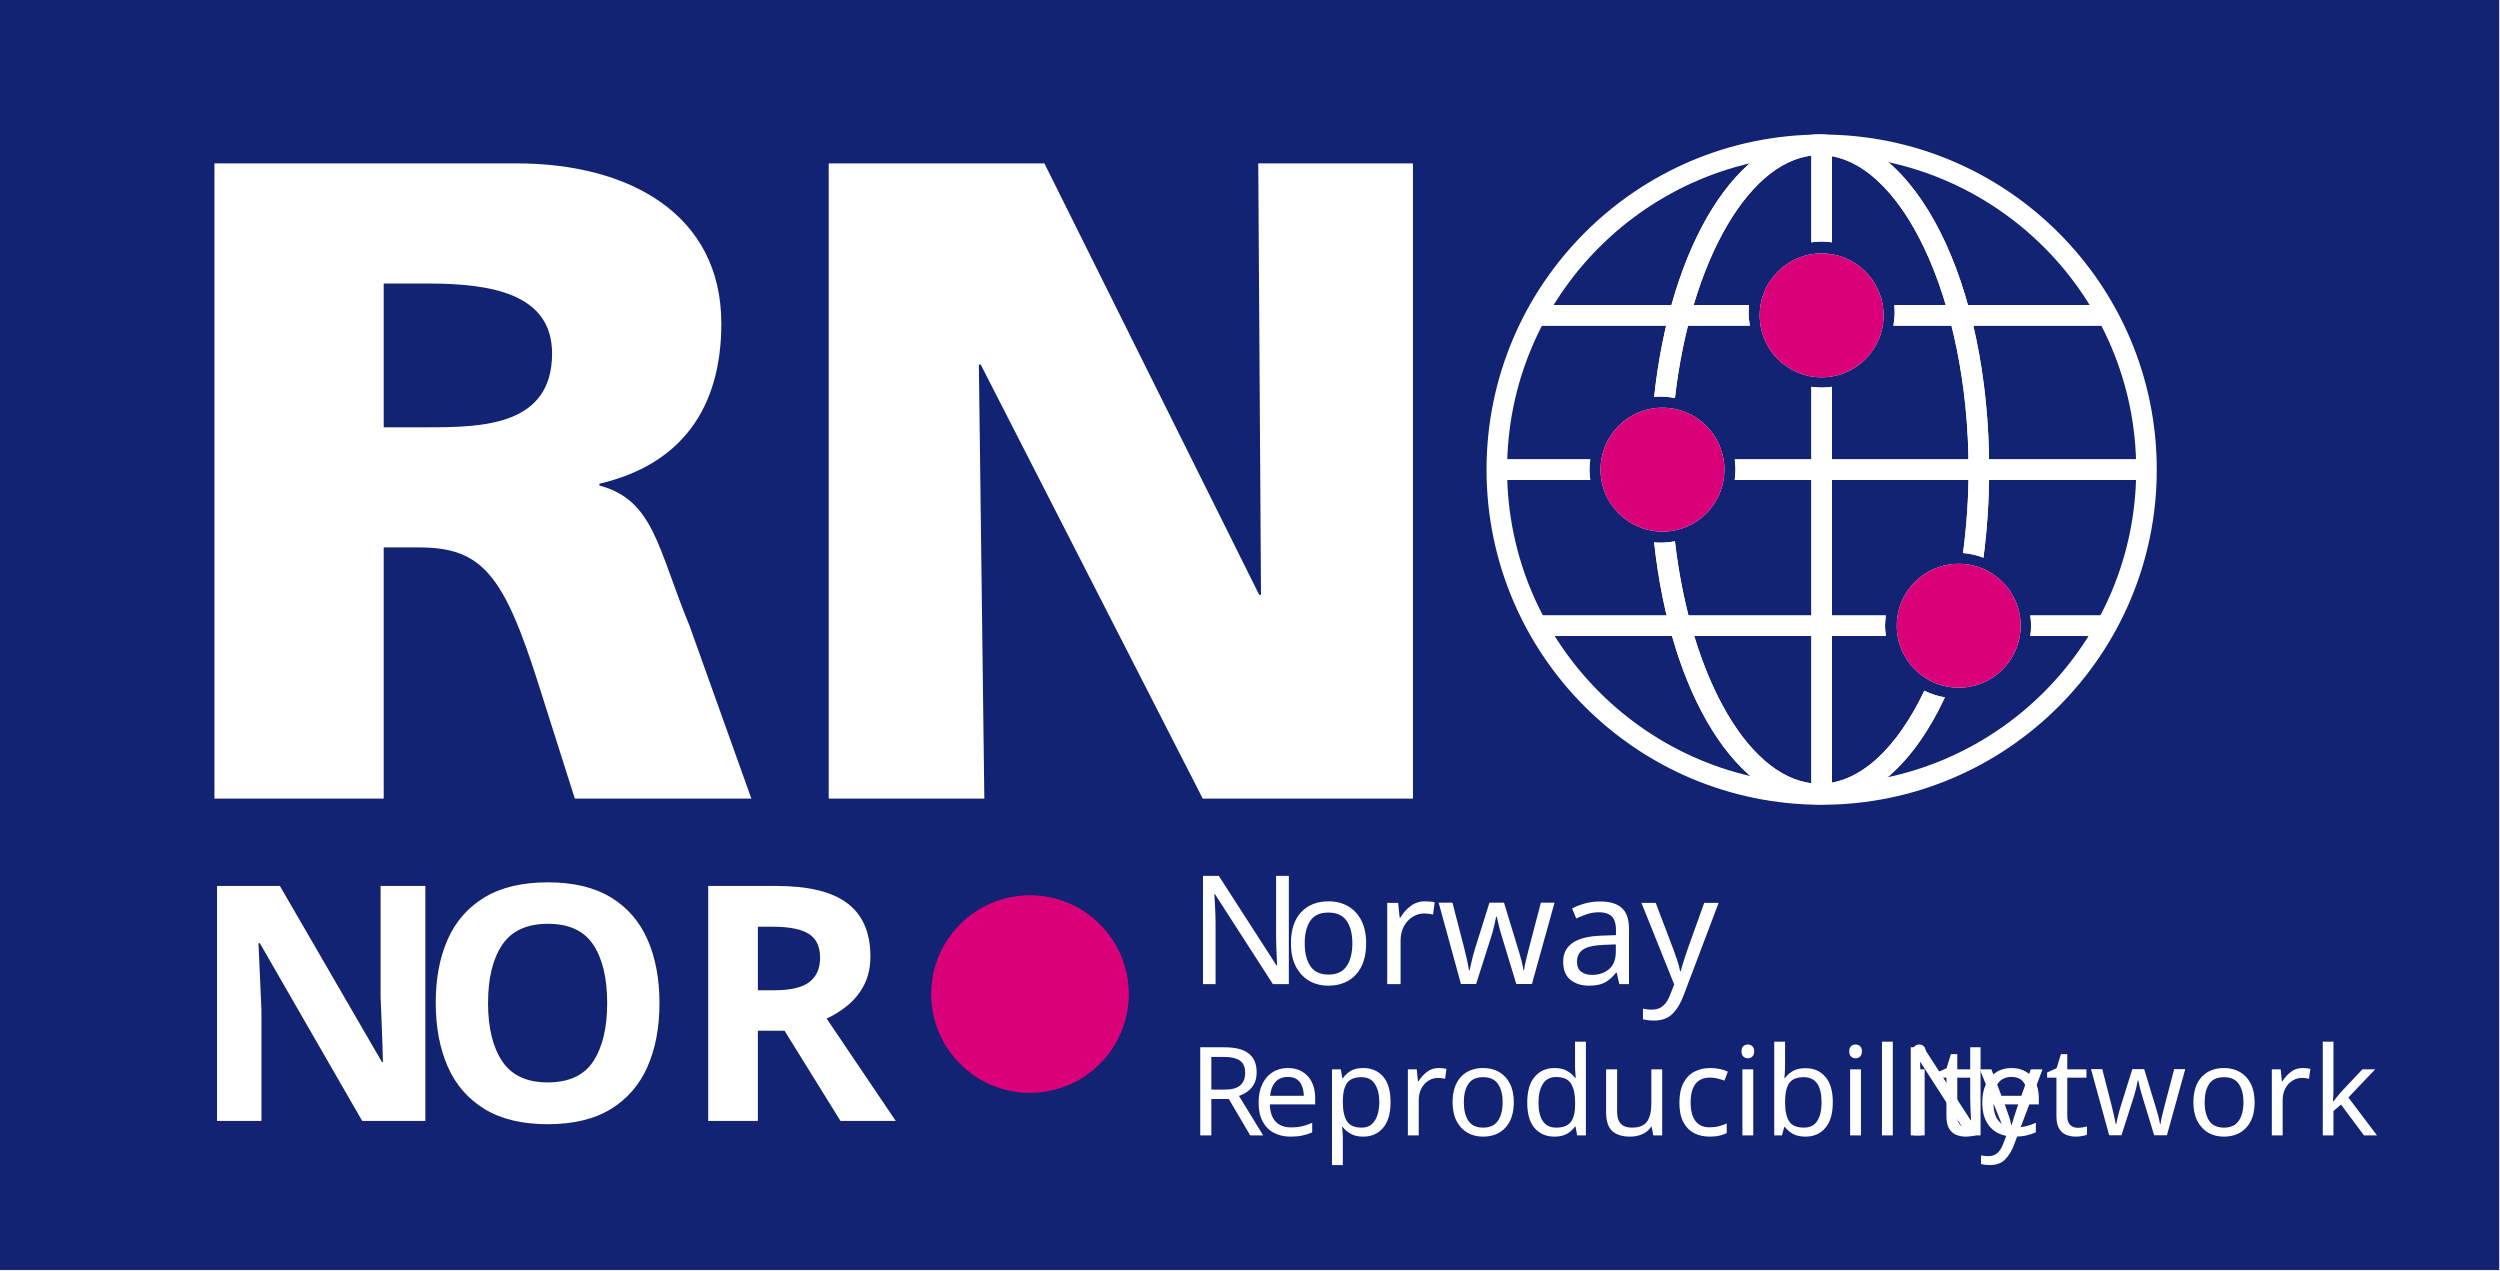
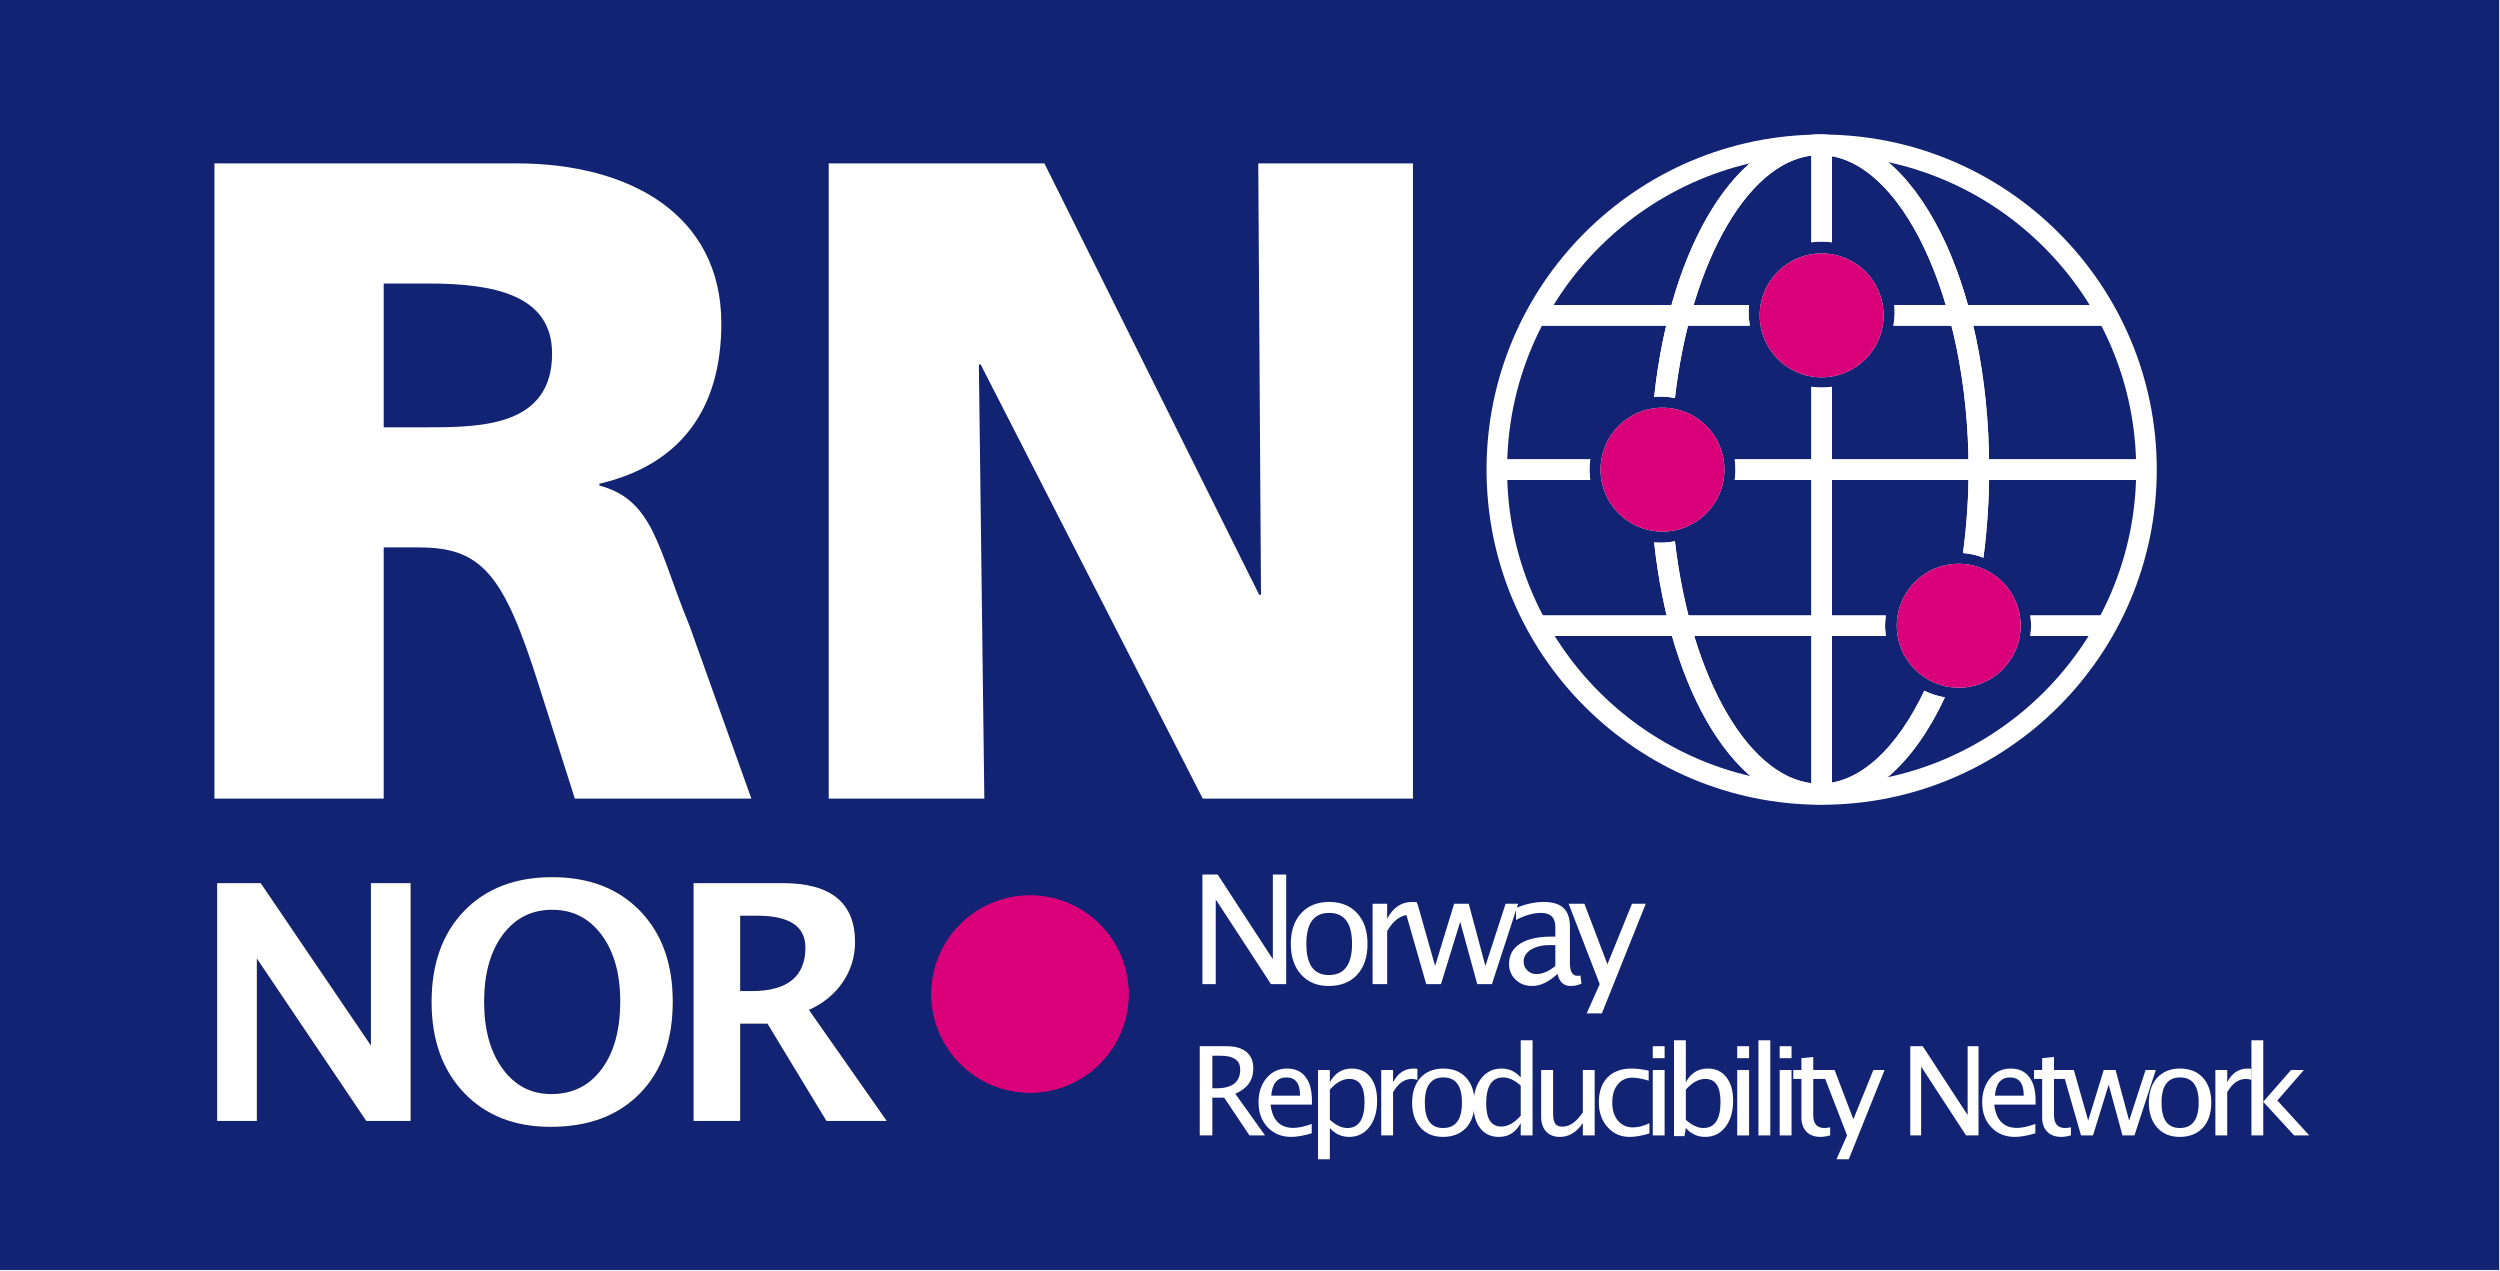
<svg xmlns="http://www.w3.org/2000/svg" width="100%" height="100%" viewBox="0 0 2026 1030" version="1.1" xml:space="preserve" style="fill-rule:evenodd;clip-rule:evenodd;stroke-miterlimit:10;">
  <rect id="Artboard1" x="0" y="0" width="2025.29" height="1029.17" style="fill:#112372;" />
  <g id="Ebene-1">
-     <text x="151.893px" y="908.382px" style="font-family:'LucidaGrande-Bold', 'Lucida Grande', sans-serif;font-weight:600;font-size:266.667px;fill:#1a171b;">N<tspan x="337.647px 537.984px " y="908.382px 908.382px ">OR</tspan>
-     </text>
+     <path d="M175.982,908.382l-0,-192.709l35.286,0l89.323,131.641l0,-131.641l32.162,0l-0,192.709l-35.938,-0l-88.672,-131.641l0,131.641l-32.161,-0Z" style="fill:#1a171b;fill-rule:nonzero;" />
+     <path d="M446.241,913.199c-29.254,0 -52.648,-9.201 -70.183,-27.604c-17.534,-18.403 -26.302,-42.925 -26.302,-73.567c0,-30.99 8.811,-55.599 26.433,-73.829c17.621,-18.229 41.406,-27.343 71.354,-27.343c29.774,-0 53.494,9.114 71.159,27.343c17.665,18.23 26.497,42.709 26.497,73.438c0,31.424 -8.832,56.207 -26.497,74.349c-17.665,18.142 -41.819,27.213 -72.461,27.213Zm0.521,-26.562c17.187,-0 30.794,-6.749 40.82,-20.247c10.026,-13.499 15.039,-31.793 15.039,-54.883c-0,-22.396 -5.035,-40.365 -15.104,-53.907c-10.07,-13.541 -23.394,-20.312 -39.974,-20.312c-16.754,-0 -30.143,6.771 -40.169,20.312c-10.026,13.542 -15.039,31.641 -15.039,54.297c-0,22.483 4.991,40.56 14.973,54.232c9.983,13.672 23.134,20.508 39.454,20.508Z" style="fill:#1a171b;fill-rule:nonzero;" />
+     <path d="M562.073,908.382l-0,-192.709l72.135,0c39.149,0 58.724,15.929 58.724,47.787c0,11.892 -3.32,22.721 -9.961,32.487c-6.64,9.765 -15.777,17.252 -27.409,22.461l63.021,89.974l-48.828,-0l-47.786,-78.776l-22.136,-0l0,78.776l-37.76,-0Zm37.76,-105.209l9.245,0c29.08,0 43.62,-11.762 43.62,-35.286c-0,-17.188 -12.978,-25.781 -38.933,-25.781l-13.932,-0l0,61.067Z" style="fill:#1a171b;fill-rule:nonzero;" />
    <path d="M1739.51,380.598c0,-145.291 -117.956,-263.25 -263.246,-263.25c-145.289,0 -263.245,117.959 -263.245,263.25c-0,145.292 117.956,263.25 263.245,263.25c145.29,0 263.246,-117.958 263.246,-263.25Z" style="fill:none;stroke:#fff;stroke-width:16.67px;" />
    <path d="M1526.46,255.574c-0,27.721 -22.475,50.196 -50.204,50.196c-27.721,-0 -50.196,-22.475 -50.196,-50.196c-0,-27.721 22.475,-50.196 50.196,-50.196c27.729,0 50.204,22.475 50.204,50.196" style="fill:#fff;fill-rule:nonzero;" />
    <path d="M1637.54,507.096c-0,27.716 -22.471,50.195 -50.204,50.195c-27.717,0 -50.192,-22.479 -50.192,-50.195c-0,-27.725 22.475,-50.205 50.192,-50.205c27.733,0 50.204,22.48 50.204,50.205" style="fill:#fff;fill-rule:nonzero;" />
    <path d="M1397.46,380.594c0,27.721 -22.471,50.2 -50.2,50.2c-27.721,0 -50.192,-22.479 -50.192,-50.2c0,-27.72 22.471,-50.195 50.192,-50.195c27.729,-0 50.2,22.475 50.2,50.195" style="fill:#fff;fill-rule:nonzero;" />
    <path d="M1467.93,313.441l-0,333.33l16.667,-0l-0,-333.325c-2.725,0.383 -5.492,0.65 -8.325,0.65c-2.842,-0 -5.609,-0.267 -8.342,-0.655" style="fill:#fff;fill-rule:nonzero;" />
    <path d="M1484.59,196.388l-0,-81.958l-16.667,-0l-0,81.958c2.733,-0.383 5.5,-0.654 8.342,-0.654c2.833,-0 5.6,0.271 8.325,0.654" style="fill:#fff;fill-rule:nonzero;" />
    <path d="M1417.39,247.239l-174.121,-0l0,16.666l174.813,0c-0.625,-3.446 -1,-6.975 -1,-10.596c-0,-2.05 0.104,-4.075 0.308,-6.07" style="fill:#fff;fill-rule:nonzero;" />
    <path d="M1709.26,247.239l-174.129,-0c0.204,1.995 0.308,4.02 0.308,6.07c0,3.621 -0.375,7.15 -1,10.596l174.821,0l0,-16.666Z" style="fill:#fff;fill-rule:nonzero;" />
    <path d="M1288.75,372.263l-75.733,0l-0,16.667l75.733,-0c-0.391,-2.729 -0.658,-5.496 -0.658,-8.329c-0,-2.838 0.267,-5.609 0.658,-8.338" style="fill:#fff;fill-rule:nonzero;" />
    <path d="M1739.51,372.263l-333.708,0c0.383,2.729 0.65,5.5 0.65,8.338c-0,2.833 -0.267,5.6 -0.65,8.329l333.708,-0l0,-16.667Z" style="fill:#fff;fill-rule:nonzero;" />
    <path d="M1612.01,380.594c-0,-152.287 -60.321,-271.579 -137.321,-271.579c-66.742,0 -120.921,89.634 -134.183,212.663c1.712,-0.146 3.441,-0.263 5.195,-0.263c3.992,0 7.888,0.409 11.659,1.163c12.816,-111.317 61.333,-196.896 117.329,-196.896c65.4,-0 120.654,116.737 120.654,254.912c0,23.296 -1.604,45.942 -4.525,67.567c5.8,0.471 11.35,1.792 16.558,3.817c3.005,-22.684 4.634,-46.584 4.634,-71.384" style="fill:#fff;fill-rule:nonzero;" />
    <path d="M1474.69,635.148c-55.992,-0 -104.513,-85.425 -117.329,-196.534c-3.767,0.759 -7.667,1.163 -11.659,1.163c-1.754,-0 -3.483,-0.113 -5.195,-0.258c13.262,122.8 67.441,212.262 134.183,212.262c40.579,0 76.512,-33.096 101.442,-86.629c-5.892,-0.983 -11.48,-2.817 -16.642,-5.404c-21.983,46.308 -52.125,75.4 -84.8,75.4" style="fill:#fff;fill-rule:nonzero;" />
    <path d="M1528.29,498.762l-285.025,0l0,16.667l285.029,-0c-0.387,-2.733 -0.654,-5.5 -0.654,-8.342c0,-2.833 0.267,-5.6 0.65,-8.325" style="fill:#fff;fill-rule:nonzero;" />
    <path d="M1709.26,498.762l-63.908,0c0.383,2.725 0.65,5.492 0.65,8.325c-0,2.842 -0.267,5.609 -0.654,8.342l63.912,-0l0,-16.667Z" style="fill:#fff;fill-rule:nonzero;" />
    <path d="M310.957,346.286l36.137,0c44.25,0 100.305,-1.475 100.305,-59.737c-0,-47.938 -47.942,-56.788 -100.305,-56.788l-36.137,0l-0,116.525Zm-137.175,-213.879l244.85,0c91.454,0 165.937,41.304 165.937,129.804c0,68.588 -32.45,114.313 -98.82,129.8l-0,1.475c44.25,11.8 47.2,50.892 73.012,113.575l50.146,140.13l-143.075,-0l-29.5,-92.925c-28.025,-88.505 -45.725,-110.63 -96.613,-110.63l-28.762,0l-0,203.555l-137.175,-0l-0,-514.784Z" style="fill:#112372;fill-rule:nonzero;" />
    <path d="M671.587,132.409l174.788,-0l174.05,349.579l1.483,0l-2.216,-349.579l125.375,-0l-0,514.783l-170.359,0l-179.954,-351.791l-1.479,-0l4.429,351.791l-126.117,0l0,-514.783Z" style="fill:#112372;fill-rule:nonzero;" />
    <path d="M914.621,805.584c-0,44.138 -35.779,79.917 -79.917,79.917c-44.137,-0 -79.917,-35.779 -79.917,-79.917c0,-44.141 35.78,-79.921 79.917,-79.921c44.138,0 79.917,35.78 79.917,79.921" style="fill:#da007a;fill-rule:nonzero;" />
    <g transform="matrix(4.16667,0,0,4.16667,221.934,17.8665)">
-       <text x="177.85px" y="216.547px" style="font-family:'LucidaGrande', 'Lucida Grande', sans-serif;font-weight:500;font-size:24px;fill:#112372;">R<tspan x="190.217px 200.78px 213.077px 220.089px 232.022px 244.319px 256.405px 265.889px 270.018px 282.315px 286.444px 290.573px 294.702px 300.87px " y="216.547px 216.547px 216.547px 216.547px 216.547px 216.547px 216.547px 216.547px 216.547px 216.547px 216.547px 216.547px 216.547px 216.547px ">eproducibility</tspan>
-       </text>
-       <text x="316.042px" y="216.547px" style="font-family:'LucidaGrande', 'Lucida Grande', sans-serif;font-weight:500;font-size:24px;fill:#112372;">N<tspan x="330.964px 341.527px 347.695px 363.378px 375.312px 382.324px " y="216.547px 216.547px 216.547px 216.547px 216.547px 216.547px ">etwork</tspan>
-       </text>
+       <g transform="matrix(24,0,0,24,177.85,216.547)">
+         <path d="M0.093,-0l0,-0.723l0.219,0c0.069,0 0.122,0.016 0.159,0.046c0.037,0.031 0.056,0.075 0.056,0.134c-0,0.096 -0.049,0.164 -0.146,0.205l0.241,0.338l-0.126,-0l-0.205,-0.306l-0.096,0l-0,0.306l-0.102,-0Zm0.102,-0.382l0.033,-0c0.129,-0 0.193,-0.051 0.193,-0.152c0,-0.075 -0.054,-0.112 -0.162,-0.112l-0.064,0l-0,0.264Z" style="fill:#112372;fill-rule:nonzero;" />
+       </g>
+       <g transform="matrix(24,0,0,24,190.217,216.547)">
+         <path d="M0.485,-0.017c-0.065,0.019 -0.12,0.029 -0.166,0.029c-0.078,0 -0.142,-0.026 -0.191,-0.078c-0.049,-0.052 -0.074,-0.119 -0.074,-0.202c0,-0.08 0.022,-0.146 0.065,-0.197c0.044,-0.052 0.099,-0.077 0.167,-0.077c0.064,-0 0.114,0.022 0.149,0.068c0.035,0.045 0.052,0.11 0.052,0.194l-0,0.03l-0.335,0c0.014,0.126 0.076,0.189 0.185,0.189c0.04,-0 0.09,-0.011 0.148,-0.032l-0,0.076Zm-0.328,-0.305l0.234,-0c-0,-0.099 -0.037,-0.148 -0.111,-0.148c-0.074,-0 -0.115,0.049 -0.123,0.148Z" style="fill:#112372;fill-rule:nonzero;" />
+       </g>
+       <g transform="matrix(24,0,0,24,200.78,216.547)">
+         <path d="M0.096,0.193l0,-0.723l0.096,-0l0,0.099c0.04,-0.074 0.099,-0.111 0.178,-0.111c0.063,0 0.114,0.023 0.15,0.07c0.037,0.046 0.055,0.11 0.055,0.191c0,0.088 -0.021,0.159 -0.062,0.212c-0.042,0.054 -0.096,0.081 -0.164,0.081c-0.063,0 -0.115,-0.024 -0.157,-0.072l0,0.253l-0.096,-0Zm0.096,-0.319c0.05,0.044 0.097,0.066 0.142,0.066c0.092,-0 0.139,-0.071 0.139,-0.211c-0,-0.125 -0.041,-0.187 -0.123,-0.187c-0.054,-0 -0.107,0.029 -0.158,0.087l0,0.245Z" style="fill:#112372;fill-rule:nonzero;" />
+       </g>
+       <g transform="matrix(24,0,0,24,213.077,216.547)">
+         <path d="M0.096,-0l0,-0.53l0.096,-0l0,0.099c0.038,-0.074 0.094,-0.111 0.166,-0.111c0.01,0 0.02,0.001 0.031,0.002l0,0.09c-0.016,-0.005 -0.031,-0.008 -0.044,-0.008c-0.061,-0 -0.112,0.036 -0.153,0.108l0,0.35l-0.096,0Z" style="fill:#112372;fill-rule:nonzero;" />
+       </g>
+       <g transform="matrix(24,0,0,24,220.089,216.547)">
+         <path d="M0.304,0.012c-0.076,0 -0.137,-0.025 -0.182,-0.075c-0.045,-0.051 -0.068,-0.118 -0.068,-0.202c0,-0.085 0.023,-0.153 0.068,-0.203c0.046,-0.049 0.107,-0.074 0.185,-0.074c0.078,0 0.14,0.025 0.185,0.074c0.045,0.05 0.068,0.117 0.068,0.202c0,0.086 -0.023,0.155 -0.068,0.204c-0.046,0.049 -0.109,0.074 -0.188,0.074Zm0.001,-0.072c0.102,-0 0.153,-0.069 0.153,-0.206c0,-0.136 -0.05,-0.204 -0.151,-0.204c-0.1,0 -0.15,0.068 -0.15,0.205c-0,0.137 0.049,0.205 0.148,0.205Z" style="fill:#112372;fill-rule:nonzero;" />
+       </g>
+       <g transform="matrix(24,0,0,24,232.022,216.547)">
+         <path d="M0.437,-0l-0,-0.1c-0.04,0.075 -0.098,0.112 -0.177,0.112c-0.064,0 -0.114,-0.023 -0.151,-0.07c-0.036,-0.046 -0.055,-0.11 -0.055,-0.191c0,-0.088 0.021,-0.159 0.062,-0.212c0.042,-0.054 0.097,-0.081 0.164,-0.081c0.063,0 0.115,0.024 0.157,0.072l-0,-0.301l0.096,0l0,0.771l-0.096,-0Zm-0,-0.404c-0.05,-0.044 -0.097,-0.066 -0.142,-0.066c-0.092,0 -0.138,0.071 -0.138,0.212c-0,0.124 0.041,0.186 0.123,0.186c0.053,-0 0.105,-0.029 0.157,-0.088l-0,-0.244Z" style="fill:#112372;fill-rule:nonzero;" />
+       </g>
+       <g transform="matrix(24,0,0,24,244.319,216.547)">
+         <path d="M0.428,-0l-0,-0.1c-0.051,0.075 -0.113,0.112 -0.186,0.112c-0.047,0 -0.083,-0.014 -0.111,-0.043c-0.027,-0.03 -0.041,-0.069 -0.041,-0.118l0,-0.381l0.097,-0l-0,0.349c-0,0.04 0.005,0.068 0.017,0.085c0.011,0.017 0.031,0.025 0.058,0.025c0.058,0 0.114,-0.038 0.166,-0.116l-0,-0.343l0.096,-0l-0,0.53l-0.096,-0Z" style="fill:#112372;fill-rule:nonzero;" />
+       </g>
+       <g transform="matrix(24,0,0,24,256.405,216.547)">
+         <path d="M0.303,0.012c-0.071,0 -0.131,-0.026 -0.178,-0.079c-0.047,-0.053 -0.071,-0.12 -0.071,-0.201c0,-0.086 0.024,-0.154 0.07,-0.202c0.047,-0.048 0.112,-0.072 0.196,-0.072c0.041,0 0.087,0.006 0.138,0.017l0,0.081c-0.054,-0.016 -0.098,-0.024 -0.132,-0.024c-0.049,-0 -0.089,0.018 -0.119,0.055c-0.03,0.037 -0.044,0.086 -0.044,0.148c-0,0.059 0.015,0.108 0.045,0.144c0.031,0.037 0.071,0.056 0.121,0.056c0.044,-0 0.089,-0.012 0.135,-0.034l0,0.083c-0.062,0.019 -0.116,0.028 -0.161,0.028Z" style="fill:#112372;fill-rule:nonzero;" />
+       </g>
+       <g transform="matrix(24,0,0,24,265.889,216.547)">
+         <path d="M0.096,-0l0,-0.53l0.096,-0l0,0.53l-0.096,-0Zm0,-0.626l0,-0.097l0.096,0l0,0.097l-0.096,-0Z" style="fill:#112372;fill-rule:nonzero;" />
+       </g>
+       <g transform="matrix(24,0,0,24,270.018,216.547)">
+         <path d="M0.096,0.006l0,-0.777l0.096,0l0,0.34c0.04,-0.074 0.099,-0.111 0.178,-0.111c0.063,0 0.114,0.023 0.15,0.07c0.037,0.046 0.055,0.11 0.055,0.191c0,0.088 -0.021,0.159 -0.062,0.212c-0.042,0.054 -0.096,0.081 -0.164,0.081c-0.063,0 -0.115,-0.024 -0.157,-0.072l-0.011,0.066l-0.085,-0Zm0.096,-0.132c0.05,0.044 0.097,0.066 0.142,0.066c0.092,-0 0.139,-0.071 0.139,-0.211c-0,-0.125 -0.041,-0.187 -0.123,-0.187c-0.054,-0 -0.107,0.029 -0.158,0.087l0,0.245Z" style="fill:#112372;fill-rule:nonzero;" />
+       </g>
+       <g transform="matrix(24,0,0,24,282.315,216.547)">
+         <path d="M0.096,-0l0,-0.53l0.096,-0l0,0.53l-0.096,-0Zm0,-0.626l0,-0.097l0.096,0l0,0.097l-0.096,-0Z" style="fill:#112372;fill-rule:nonzero;" />
+       </g>
+       <g transform="matrix(24,0,0,24,286.444,216.547)">
+         <rect x="0.096" y="-0.771" width="0.096" height="0.771" style="fill:#112372;fill-rule:nonzero;" />
+       </g>
+       <g transform="matrix(24,0,0,24,290.573,216.547)">
+         <path d="M0.096,-0l0,-0.53l0.096,-0l0,0.53l-0.096,-0Zm0,-0.626l0,-0.097l0.096,0l0,0.097l-0.096,-0Z" style="fill:#112372;fill-rule:nonzero;" />
+       </g>
+       <g transform="matrix(24,0,0,24,294.702,216.547)">
+         <path d="M0.255,0.012c-0.048,0 -0.087,-0.014 -0.114,-0.042c-0.027,-0.028 -0.041,-0.067 -0.041,-0.116l0,-0.312l-0.066,-0l-0,-0.072l0.066,-0l0,-0.096l0.096,-0.01l0,0.106l0.139,-0l-0,0.072l-0.139,-0l0,0.294c0,0.069 0.03,0.104 0.09,0.104c0.013,-0 0.028,-0.002 0.047,-0.006l-0,0.066c-0.03,0.008 -0.056,0.012 -0.078,0.012Z" style="fill:#112372;fill-rule:nonzero;" />
+       </g>
+       <g transform="matrix(24,0,0,24,300.87,216.547)">
+         <path d="M0.127,0.193l0.086,-0.193l-0.205,-0.53l0.104,-0l0.152,0.399l0.162,-0.399l0.091,-0l-0.29,0.723l-0.1,-0Z" style="fill:#112372;fill-rule:nonzero;" />
+       </g>
+       <g transform="matrix(24,0,0,24,316.042,216.547)">
+         <path d="M0.093,-0l0,-0.723l0.101,0l0.364,0.558l-0,-0.558l0.088,0l-0,0.723l-0.101,-0l-0.364,-0.558l0,0.558l-0.088,-0Z" style="fill:#112372;fill-rule:nonzero;" />
+       </g>
+       <g transform="matrix(24,0,0,24,330.964,216.547)">
+         <path d="M0.485,-0.017c-0.065,0.019 -0.12,0.029 -0.166,0.029c-0.078,0 -0.142,-0.026 -0.191,-0.078c-0.049,-0.052 -0.074,-0.119 -0.074,-0.202c0,-0.08 0.022,-0.146 0.065,-0.197c0.044,-0.052 0.099,-0.077 0.167,-0.077c0.064,-0 0.114,0.022 0.149,0.068c0.035,0.045 0.052,0.11 0.052,0.194l-0,0.03l-0.335,0c0.014,0.126 0.076,0.189 0.185,0.189c0.04,-0 0.09,-0.011 0.148,-0.032l-0,0.076Zm-0.328,-0.305l0.234,-0c-0,-0.099 -0.037,-0.148 -0.111,-0.148c-0.074,-0 -0.115,0.049 -0.123,0.148Z" style="fill:#112372;fill-rule:nonzero;" />
+       </g>
+       <g transform="matrix(24,0,0,24,341.527,216.547)">
+         <path d="M0.255,0.012c-0.048,0 -0.087,-0.014 -0.114,-0.042c-0.027,-0.028 -0.041,-0.067 -0.041,-0.116l0,-0.312l-0.066,-0l-0,-0.072l0.066,-0l0,-0.096l0.096,-0.01l0,0.106l0.139,-0l-0,0.072l-0.139,-0l0,0.294c0,0.069 0.03,0.104 0.09,0.104c0.013,-0 0.028,-0.002 0.047,-0.006l-0,0.066c-0.03,0.008 -0.056,0.012 -0.078,0.012Z" style="fill:#112372;fill-rule:nonzero;" />
+       </g>
+       <g transform="matrix(24,0,0,24,347.695,216.547)">
+         <path d="M0.158,-0l-0.152,-0.53l0.094,-0l0.116,0.41l0.126,-0.41l0.096,-0l0.11,0.41l0.133,-0.41l0.083,-0l-0.173,0.53l-0.097,-0l-0.112,-0.411l-0.127,0.411l-0.097,-0Z" style="fill:#112372;fill-rule:nonzero;" />
+       </g>
+       <g transform="matrix(24,0,0,24,363.378,216.547)">
+         <path d="M0.304,0.012c-0.076,0 -0.137,-0.025 -0.182,-0.075c-0.045,-0.051 -0.068,-0.118 -0.068,-0.202c0,-0.085 0.023,-0.153 0.068,-0.203c0.046,-0.049 0.107,-0.074 0.185,-0.074c0.078,0 0.14,0.025 0.185,0.074c0.045,0.05 0.068,0.117 0.068,0.202c0,0.086 -0.023,0.155 -0.068,0.204c-0.046,0.049 -0.109,0.074 -0.188,0.074Zm0.001,-0.072c0.102,-0 0.153,-0.069 0.153,-0.206c0,-0.136 -0.05,-0.204 -0.151,-0.204c-0.1,0 -0.15,0.068 -0.15,0.205c-0,0.137 0.049,0.205 0.148,0.205Z" style="fill:#112372;fill-rule:nonzero;" />
+       </g>
+       <g transform="matrix(24,0,0,24,375.312,216.547)">
+         <path d="M0.096,-0l0,-0.53l0.096,-0l0,0.099c0.038,-0.074 0.094,-0.111 0.166,-0.111c0.01,0 0.02,0.001 0.031,0.002l0,0.09c-0.016,-0.005 -0.031,-0.008 -0.044,-0.008c-0.061,-0 -0.112,0.036 -0.153,0.108l0,0.35l-0.096,0Z" style="fill:#112372;fill-rule:nonzero;" />
+       </g>
+       <g transform="matrix(24,0,0,24,382.324,216.547)">
+         <path d="M0.096,-0l0,-0.771l0.096,0l0,0.498l0.225,-0.257l0.104,-0l-0.215,0.247l0.259,0.283l-0.123,-0l-0.25,-0.272l0,0.272l-0.096,-0Z" style="fill:#112372;fill-rule:nonzero;" />
+       </g>
    </g>
-     <text x="962.976px" y="797.549px" style="font-family:'LucidaGrande', 'Lucida Grande', sans-serif;font-weight:500;font-size:122.917px;fill:#112372;">N<tspan x="1039.4px 1100.52px 1136.43px 1216.75px 1270.25px " y="797.549px 797.549px 797.549px 797.549px 797.549px ">orway</tspan>
-     </text>
-     <text x="151.893px" y="908.382px" style="font-family:'LucidaGrande-Bold', 'Lucida Grande', sans-serif;font-weight:600;font-size:266.667px;fill:#fff;">N<tspan x="337.647px 537.984px " y="908.382px 908.382px ">OR</tspan>
-     </text>
+     <path d="M974.44,797.549l-0,-88.827l12.363,0l44.714,68.601l-0,-68.601l10.803,0l-0,88.827l-12.304,-0l-44.773,-68.601l-0,68.601l-10.803,-0Z" style="fill:#112372;fill-rule:nonzero;" />
+     <path d="M1076.73,799.049c-9.323,0 -16.765,-3.091 -22.326,-9.272c-5.562,-6.182 -8.343,-14.455 -8.343,-24.818c0,-10.483 2.791,-18.775 8.373,-24.877c5.581,-6.102 13.154,-9.153 22.716,-9.153c9.563,0 17.135,3.051 22.717,9.153c5.582,6.102 8.373,14.354 8.373,24.757c-0,10.643 -2.801,19.006 -8.403,25.088c-5.602,6.081 -13.304,9.122 -23.107,9.122Zm0.18,-8.882c12.524,-0 18.786,-8.443 18.786,-25.328c-0,-16.685 -6.182,-25.027 -18.546,-25.027c-12.323,-0 -18.485,8.382 -18.485,25.147c-0,16.805 6.082,25.208 18.245,25.208Z" style="fill:#112372;fill-rule:nonzero;" />
+     <path d="M1112.34,797.549l0,-65.18l11.824,0l-0,12.244c4.681,-9.123 11.483,-13.684 20.406,-13.684c1.2,0 2.46,0.1 3.781,0.3l-0,11.043c-2.041,-0.68 -3.841,-1.02 -5.402,-1.02c-7.482,0 -13.744,4.441 -18.785,13.324l-0,42.973l-11.824,-0Z" style="fill:#112372;fill-rule:nonzero;" />
+     <path d="M1155.81,797.549l-18.665,-65.18l11.583,0l14.284,50.475l15.425,-50.475l11.823,0l13.504,50.475l16.385,-50.475l10.143,0l-21.246,65.18l-11.883,-0l-13.805,-50.475l-15.604,50.475l-11.944,-0Z" style="fill:#112372;fill-rule:nonzero;" />
+     <path d="M1262.19,789.266c-7.082,6.522 -13.904,9.783 -20.466,9.783c-5.402,0 -9.883,-1.69 -13.444,-5.071c-3.561,-3.381 -5.342,-7.652 -5.342,-12.814c0,-7.122 2.991,-12.594 8.973,-16.415c5.982,-3.821 14.554,-5.732 25.718,-5.732l2.821,0l-0,-7.862c-0,-7.562 -3.882,-11.343 -11.644,-11.343c-6.242,-0 -12.984,1.92 -20.226,5.761l0,-9.783c7.962,-3.241 15.425,-4.861 22.387,-4.861c7.282,0 12.654,1.64 16.115,4.921c3.461,3.281 5.191,8.383 5.191,15.305l0,29.529c0,6.762 2.081,10.143 6.242,10.143c0.52,-0 1.28,-0.08 2.281,-0.24l0.84,6.542c-2.681,1.28 -5.642,1.92 -8.883,1.92c-5.521,0 -9.042,-3.261 -10.563,-9.783Zm-1.74,-6.422l-0,-16.865l-3.962,-0.12c-6.482,0 -11.723,1.231 -15.724,3.692c-4.001,2.46 -6.002,5.691 -6.002,9.692c-0,2.841 1,5.242 3.001,7.203c2,1.96 4.441,2.94 7.322,2.94c4.921,0 10.043,-2.18 15.365,-6.542Z" style="fill:#112372;fill-rule:nonzero;" />
+     <path d="M1285.85,821.256l10.563,-23.707l-25.207,-65.18l12.784,0l18.665,49.095l19.926,-49.095l11.164,0l-35.591,88.887l-12.304,-0Z" style="fill:#112372;fill-rule:nonzero;" />
+     <path d="M175.982,908.382l-0,-192.709l35.286,0l89.323,131.641l0,-131.641l32.162,0l-0,192.709l-35.938,-0l-88.672,-131.641l0,131.641l-32.161,-0Z" style="fill:#fff;fill-rule:nonzero;" />
+     <path d="M446.241,913.199c-29.254,0 -52.648,-9.201 -70.183,-27.604c-17.534,-18.403 -26.302,-42.925 -26.302,-73.567c0,-30.99 8.811,-55.599 26.433,-73.829c17.621,-18.229 41.406,-27.343 71.354,-27.343c29.774,-0 53.494,9.114 71.159,27.343c17.665,18.23 26.497,42.709 26.497,73.438c0,31.424 -8.832,56.207 -26.497,74.349c-17.665,18.142 -41.819,27.213 -72.461,27.213Zm0.521,-26.562c17.187,-0 30.794,-6.749 40.82,-20.247c10.026,-13.499 15.039,-31.793 15.039,-54.883c-0,-22.396 -5.035,-40.365 -15.104,-53.907c-10.07,-13.541 -23.394,-20.312 -39.974,-20.312c-16.754,-0 -30.143,6.771 -40.169,20.312c-10.026,13.542 -15.039,31.641 -15.039,54.297c-0,22.483 4.991,40.56 14.973,54.232c9.983,13.672 23.134,20.508 39.454,20.508Z" style="fill:#fff;fill-rule:nonzero;" />
+     <path d="M562.073,908.382l-0,-192.709l72.135,0c39.149,0 58.724,15.929 58.724,47.787c0,11.892 -3.32,22.721 -9.961,32.487c-6.64,9.765 -15.777,17.252 -27.409,22.461l63.021,89.974l-48.828,-0l-47.786,-78.776l-22.136,-0l0,78.776l-37.76,-0Zm37.76,-105.209l9.245,0c29.08,0 43.62,-11.762 43.62,-35.286c-0,-17.188 -12.978,-25.781 -38.933,-25.781l-13.932,-0l0,61.067Z" style="fill:#fff;fill-rule:nonzero;" />
    <path d="M1526.46,255.574c-0,27.721 -22.475,50.196 -50.204,50.196c-27.721,-0 -50.196,-22.475 -50.196,-50.196c-0,-27.721 22.475,-50.196 50.196,-50.196c27.729,0 50.204,22.475 50.204,50.196" style="fill:#da007a;fill-rule:nonzero;" />
    <path d="M1637.54,507.096c-0,27.716 -22.471,50.195 -50.204,50.195c-27.717,0 -50.192,-22.479 -50.192,-50.195c-0,-27.725 22.475,-50.205 50.192,-50.205c27.733,0 50.204,22.48 50.204,50.205" style="fill:#da007a;fill-rule:nonzero;" />
    <path d="M1397.46,380.594c0,27.721 -22.471,50.2 -50.2,50.2c-27.721,0 -50.192,-22.479 -50.192,-50.2c0,-27.72 22.471,-50.195 50.192,-50.195c27.729,-0 50.2,22.475 50.2,50.195" style="fill:#da007a;fill-rule:nonzero;" />
    <path d="M1467.93,313.441l-0,333.33l16.667,-0l-0,-333.325c-2.725,0.383 -5.492,0.65 -8.325,0.65c-2.842,-0 -5.609,-0.267 -8.342,-0.655" style="fill:#fff;fill-rule:nonzero;" />
    <path d="M1484.59,196.388l-0,-81.958l-16.667,-0l-0,81.958c2.733,-0.383 5.5,-0.654 8.342,-0.654c2.833,-0 5.6,0.271 8.325,0.654" style="fill:#fff;fill-rule:nonzero;" />
    <path d="M1417.39,247.239l-174.121,-0l0,16.666l174.813,0c-0.625,-3.446 -1,-6.975 -1,-10.596c-0,-2.05 0.104,-4.075 0.308,-6.07" style="fill:#fff;fill-rule:nonzero;" />
    <path d="M1709.26,247.239l-174.129,-0c0.204,1.995 0.308,4.02 0.308,6.07c0,3.621 -0.375,7.15 -1,10.596l174.821,0l0,-16.666Z" style="fill:#fff;fill-rule:nonzero;" />
    <path d="M1288.75,372.263l-75.733,0l-0,16.667l75.733,-0c-0.391,-2.729 -0.658,-5.496 -0.658,-8.329c-0,-2.838 0.267,-5.609 0.658,-8.338" style="fill:#fff;fill-rule:nonzero;" />
    <path d="M1739.51,372.263l-333.708,0c0.383,2.729 0.65,5.5 0.65,8.338c-0,2.833 -0.267,5.6 -0.65,8.329l333.708,-0l0,-16.667Z" style="fill:#fff;fill-rule:nonzero;" />
    <path d="M1612.01,380.594c-0,-152.287 -60.321,-271.579 -137.321,-271.579c-66.742,0 -120.921,89.634 -134.183,212.663c1.712,-0.146 3.441,-0.263 5.195,-0.263c3.992,0 7.888,0.409 11.659,1.163c12.816,-111.317 61.333,-196.896 117.329,-196.896c65.4,-0 120.654,116.737 120.654,254.912c0,23.296 -1.604,45.942 -4.525,67.567c5.8,0.471 11.35,1.792 16.558,3.817c3.005,-22.684 4.634,-46.584 4.634,-71.384" style="fill:#fff;fill-rule:nonzero;" />
    <path d="M1474.69,635.148c-55.992,-0 -104.513,-85.425 -117.329,-196.534c-3.767,0.759 -7.667,1.163 -11.659,1.163c-1.754,-0 -3.483,-0.113 -5.195,-0.258c13.262,122.8 67.441,212.262 134.183,212.262c40.579,0 76.512,-33.096 101.442,-86.629c-5.892,-0.983 -11.48,-2.817 -16.642,-5.404c-21.983,46.308 -52.125,75.4 -84.8,75.4" style="fill:#fff;fill-rule:nonzero;" />
    <path d="M1528.29,498.762l-285.025,0l0,16.667l285.029,-0c-0.387,-2.733 -0.654,-5.5 -0.654,-8.342c0,-2.833 0.267,-5.6 0.65,-8.325" style="fill:#fff;fill-rule:nonzero;" />
    <path d="M1709.26,498.762l-63.908,0c0.383,2.725 0.65,5.492 0.65,8.325c-0,2.842 -0.267,5.609 -0.654,8.342l63.912,-0l0,-16.667Z" style="fill:#fff;fill-rule:nonzero;" />
    <path d="M310.957,346.286l36.137,0c44.25,0 100.305,-1.475 100.305,-59.737c-0,-47.938 -47.942,-56.788 -100.305,-56.788l-36.137,0l-0,116.525Zm-137.175,-213.879l244.85,0c91.454,0 165.937,41.304 165.937,129.804c0,68.588 -32.45,114.313 -98.82,129.8l-0,1.475c44.25,11.8 47.2,50.892 73.012,113.575l50.146,140.13l-143.075,-0l-29.5,-92.925c-28.025,-88.505 -45.725,-110.63 -96.613,-110.63l-28.762,0l-0,203.555l-137.175,-0l-0,-514.784Z" style="fill:#fff;fill-rule:nonzero;" />
    <path d="M671.587,132.409l174.788,-0l174.05,349.579l1.483,0l-2.216,-349.579l125.375,-0l-0,514.783l-170.359,0l-179.954,-351.791l-1.479,-0l4.429,351.791l-126.117,0l0,-514.783Z" style="fill:#fff;fill-rule:nonzero;" />
    <path d="M914.621,805.584c-0,44.138 -35.779,79.917 -79.917,79.917c-44.137,-0 -79.917,-35.779 -79.917,-79.917c0,-44.141 35.78,-79.921 79.917,-79.921c44.138,0 79.917,35.78 79.917,79.921" style="fill:#da007a;fill-rule:nonzero;" />
    <g transform="matrix(4.16667,0,0,4.16667,221.934,17.8665)">
-       <text x="177.85px" y="216.547px" style="font-family:'LucidaGrande', 'Lucida Grande', sans-serif;font-weight:500;font-size:24px;fill:#fff;">R<tspan x="190.217px 200.78px 213.077px 220.089px 232.022px 244.319px 256.405px 265.889px 270.018px 282.315px 286.444px 290.573px 294.702px 300.87px " y="216.547px 216.547px 216.547px 216.547px 216.547px 216.547px 216.547px 216.547px 216.547px 216.547px 216.547px 216.547px 216.547px 216.547px ">eproducibility</tspan>
-       </text>
-       <text x="316.042px" y="216.547px" style="font-family:'LucidaGrande', 'Lucida Grande', sans-serif;font-weight:500;font-size:24px;fill:#fff;">N<tspan x="330.964px 341.527px 347.695px 363.378px 375.312px 382.324px " y="216.547px 216.547px 216.547px 216.547px 216.547px 216.547px ">etwork</tspan>
-       </text>
+       <g transform="matrix(24,0,0,24,177.85,216.547)">
+         <path d="M0.093,-0l0,-0.723l0.219,0c0.069,0 0.122,0.016 0.159,0.046c0.037,0.031 0.056,0.075 0.056,0.134c-0,0.096 -0.049,0.164 -0.146,0.205l0.241,0.338l-0.126,-0l-0.205,-0.306l-0.096,0l-0,0.306l-0.102,-0Zm0.102,-0.382l0.033,-0c0.129,-0 0.193,-0.051 0.193,-0.152c0,-0.075 -0.054,-0.112 -0.162,-0.112l-0.064,0l-0,0.264Z" style="fill:#fff;fill-rule:nonzero;" />
+       </g>
+       <g transform="matrix(24,0,0,24,190.217,216.547)">
+         <path d="M0.485,-0.017c-0.065,0.019 -0.12,0.029 -0.166,0.029c-0.078,0 -0.142,-0.026 -0.191,-0.078c-0.049,-0.052 -0.074,-0.119 -0.074,-0.202c0,-0.08 0.022,-0.146 0.065,-0.197c0.044,-0.052 0.099,-0.077 0.167,-0.077c0.064,-0 0.114,0.022 0.149,0.068c0.035,0.045 0.052,0.11 0.052,0.194l-0,0.03l-0.335,0c0.014,0.126 0.076,0.189 0.185,0.189c0.04,-0 0.09,-0.011 0.148,-0.032l-0,0.076Zm-0.328,-0.305l0.234,-0c-0,-0.099 -0.037,-0.148 -0.111,-0.148c-0.074,-0 -0.115,0.049 -0.123,0.148Z" style="fill:#fff;fill-rule:nonzero;" />
+       </g>
+       <g transform="matrix(24,0,0,24,200.78,216.547)">
+         <path d="M0.096,0.193l0,-0.723l0.096,-0l0,0.099c0.04,-0.074 0.099,-0.111 0.178,-0.111c0.063,0 0.114,0.023 0.15,0.07c0.037,0.046 0.055,0.11 0.055,0.191c0,0.088 -0.021,0.159 -0.062,0.212c-0.042,0.054 -0.096,0.081 -0.164,0.081c-0.063,0 -0.115,-0.024 -0.157,-0.072l0,0.253l-0.096,-0Zm0.096,-0.319c0.05,0.044 0.097,0.066 0.142,0.066c0.092,-0 0.139,-0.071 0.139,-0.211c-0,-0.125 -0.041,-0.187 -0.123,-0.187c-0.054,-0 -0.107,0.029 -0.158,0.087l0,0.245Z" style="fill:#fff;fill-rule:nonzero;" />
+       </g>
+       <g transform="matrix(24,0,0,24,213.077,216.547)">
+         <path d="M0.096,-0l0,-0.53l0.096,-0l0,0.099c0.038,-0.074 0.094,-0.111 0.166,-0.111c0.01,0 0.02,0.001 0.031,0.002l0,0.09c-0.016,-0.005 -0.031,-0.008 -0.044,-0.008c-0.061,-0 -0.112,0.036 -0.153,0.108l0,0.35l-0.096,0Z" style="fill:#fff;fill-rule:nonzero;" />
+       </g>
+       <g transform="matrix(24,0,0,24,220.089,216.547)">
+         <path d="M0.304,0.012c-0.076,0 -0.137,-0.025 -0.182,-0.075c-0.045,-0.051 -0.068,-0.118 -0.068,-0.202c0,-0.085 0.023,-0.153 0.068,-0.203c0.046,-0.049 0.107,-0.074 0.185,-0.074c0.078,0 0.14,0.025 0.185,0.074c0.045,0.05 0.068,0.117 0.068,0.202c0,0.086 -0.023,0.155 -0.068,0.204c-0.046,0.049 -0.109,0.074 -0.188,0.074Zm0.001,-0.072c0.102,-0 0.153,-0.069 0.153,-0.206c0,-0.136 -0.05,-0.204 -0.151,-0.204c-0.1,0 -0.15,0.068 -0.15,0.205c-0,0.137 0.049,0.205 0.148,0.205Z" style="fill:#fff;fill-rule:nonzero;" />
+       </g>
+       <g transform="matrix(24,0,0,24,232.022,216.547)">
+         <path d="M0.437,-0l-0,-0.1c-0.04,0.075 -0.098,0.112 -0.177,0.112c-0.064,0 -0.114,-0.023 -0.151,-0.07c-0.036,-0.046 -0.055,-0.11 -0.055,-0.191c0,-0.088 0.021,-0.159 0.062,-0.212c0.042,-0.054 0.097,-0.081 0.164,-0.081c0.063,0 0.115,0.024 0.157,0.072l-0,-0.301l0.096,0l0,0.771l-0.096,-0Zm-0,-0.404c-0.05,-0.044 -0.097,-0.066 -0.142,-0.066c-0.092,0 -0.138,0.071 -0.138,0.212c-0,0.124 0.041,0.186 0.123,0.186c0.053,-0 0.105,-0.029 0.157,-0.088l-0,-0.244Z" style="fill:#fff;fill-rule:nonzero;" />
+       </g>
+       <g transform="matrix(24,0,0,24,244.319,216.547)">
+         <path d="M0.428,-0l-0,-0.1c-0.051,0.075 -0.113,0.112 -0.186,0.112c-0.047,0 -0.083,-0.014 -0.111,-0.043c-0.027,-0.03 -0.041,-0.069 -0.041,-0.118l0,-0.381l0.097,-0l-0,0.349c-0,0.04 0.005,0.068 0.017,0.085c0.011,0.017 0.031,0.025 0.058,0.025c0.058,0 0.114,-0.038 0.166,-0.116l-0,-0.343l0.096,-0l-0,0.53l-0.096,-0Z" style="fill:#fff;fill-rule:nonzero;" />
+       </g>
+       <g transform="matrix(24,0,0,24,256.405,216.547)">
+         <path d="M0.303,0.012c-0.071,0 -0.131,-0.026 -0.178,-0.079c-0.047,-0.053 -0.071,-0.12 -0.071,-0.201c0,-0.086 0.024,-0.154 0.07,-0.202c0.047,-0.048 0.112,-0.072 0.196,-0.072c0.041,0 0.087,0.006 0.138,0.017l0,0.081c-0.054,-0.016 -0.098,-0.024 -0.132,-0.024c-0.049,-0 -0.089,0.018 -0.119,0.055c-0.03,0.037 -0.044,0.086 -0.044,0.148c-0,0.059 0.015,0.108 0.045,0.144c0.031,0.037 0.071,0.056 0.121,0.056c0.044,-0 0.089,-0.012 0.135,-0.034l0,0.083c-0.062,0.019 -0.116,0.028 -0.161,0.028Z" style="fill:#fff;fill-rule:nonzero;" />
+       </g>
+       <g transform="matrix(24,0,0,24,265.889,216.547)">
+         <path d="M0.096,-0l0,-0.53l0.096,-0l0,0.53l-0.096,-0Zm0,-0.626l0,-0.097l0.096,0l0,0.097l-0.096,-0Z" style="fill:#fff;fill-rule:nonzero;" />
+       </g>
+       <g transform="matrix(24,0,0,24,270.018,216.547)">
+         <path d="M0.096,0.006l0,-0.777l0.096,0l0,0.34c0.04,-0.074 0.099,-0.111 0.178,-0.111c0.063,0 0.114,0.023 0.15,0.07c0.037,0.046 0.055,0.11 0.055,0.191c0,0.088 -0.021,0.159 -0.062,0.212c-0.042,0.054 -0.096,0.081 -0.164,0.081c-0.063,0 -0.115,-0.024 -0.157,-0.072l-0.011,0.066l-0.085,-0Zm0.096,-0.132c0.05,0.044 0.097,0.066 0.142,0.066c0.092,-0 0.139,-0.071 0.139,-0.211c-0,-0.125 -0.041,-0.187 -0.123,-0.187c-0.054,-0 -0.107,0.029 -0.158,0.087l0,0.245Z" style="fill:#fff;fill-rule:nonzero;" />
+       </g>
+       <g transform="matrix(24,0,0,24,282.315,216.547)">
+         <path d="M0.096,-0l0,-0.53l0.096,-0l0,0.53l-0.096,-0Zm0,-0.626l0,-0.097l0.096,0l0,0.097l-0.096,-0Z" style="fill:#fff;fill-rule:nonzero;" />
+       </g>
+       <g transform="matrix(24,0,0,24,286.444,216.547)">
+         <rect x="0.096" y="-0.771" width="0.096" height="0.771" style="fill:#fff;fill-rule:nonzero;" />
+       </g>
+       <g transform="matrix(24,0,0,24,290.573,216.547)">
+         <path d="M0.096,-0l0,-0.53l0.096,-0l0,0.53l-0.096,-0Zm0,-0.626l0,-0.097l0.096,0l0,0.097l-0.096,-0Z" style="fill:#fff;fill-rule:nonzero;" />
+       </g>
+       <g transform="matrix(24,0,0,24,294.702,216.547)">
+         <path d="M0.255,0.012c-0.048,0 -0.087,-0.014 -0.114,-0.042c-0.027,-0.028 -0.041,-0.067 -0.041,-0.116l0,-0.312l-0.066,-0l-0,-0.072l0.066,-0l0,-0.096l0.096,-0.01l0,0.106l0.139,-0l-0,0.072l-0.139,-0l0,0.294c0,0.069 0.03,0.104 0.09,0.104c0.013,-0 0.028,-0.002 0.047,-0.006l-0,0.066c-0.03,0.008 -0.056,0.012 -0.078,0.012Z" style="fill:#fff;fill-rule:nonzero;" />
+       </g>
+       <g transform="matrix(24,0,0,24,300.87,216.547)">
+         <path d="M0.127,0.193l0.086,-0.193l-0.205,-0.53l0.104,-0l0.152,0.399l0.162,-0.399l0.091,-0l-0.29,0.723l-0.1,-0Z" style="fill:#fff;fill-rule:nonzero;" />
+       </g>
+       <g transform="matrix(24,0,0,24,316.042,216.547)">
+         <path d="M0.093,-0l0,-0.723l0.101,0l0.364,0.558l-0,-0.558l0.088,0l-0,0.723l-0.101,-0l-0.364,-0.558l0,0.558l-0.088,-0Z" style="fill:#fff;fill-rule:nonzero;" />
+       </g>
+       <g transform="matrix(24,0,0,24,330.964,216.547)">
+         <path d="M0.485,-0.017c-0.065,0.019 -0.12,0.029 -0.166,0.029c-0.078,0 -0.142,-0.026 -0.191,-0.078c-0.049,-0.052 -0.074,-0.119 -0.074,-0.202c0,-0.08 0.022,-0.146 0.065,-0.197c0.044,-0.052 0.099,-0.077 0.167,-0.077c0.064,-0 0.114,0.022 0.149,0.068c0.035,0.045 0.052,0.11 0.052,0.194l-0,0.03l-0.335,0c0.014,0.126 0.076,0.189 0.185,0.189c0.04,-0 0.09,-0.011 0.148,-0.032l-0,0.076Zm-0.328,-0.305l0.234,-0c-0,-0.099 -0.037,-0.148 -0.111,-0.148c-0.074,-0 -0.115,0.049 -0.123,0.148Z" style="fill:#fff;fill-rule:nonzero;" />
+       </g>
+       <g transform="matrix(24,0,0,24,341.527,216.547)">
+         <path d="M0.255,0.012c-0.048,0 -0.087,-0.014 -0.114,-0.042c-0.027,-0.028 -0.041,-0.067 -0.041,-0.116l0,-0.312l-0.066,-0l-0,-0.072l0.066,-0l0,-0.096l0.096,-0.01l0,0.106l0.139,-0l-0,0.072l-0.139,-0l0,0.294c0,0.069 0.03,0.104 0.09,0.104c0.013,-0 0.028,-0.002 0.047,-0.006l-0,0.066c-0.03,0.008 -0.056,0.012 -0.078,0.012Z" style="fill:#fff;fill-rule:nonzero;" />
+       </g>
+       <g transform="matrix(24,0,0,24,347.695,216.547)">
+         <path d="M0.158,-0l-0.152,-0.53l0.094,-0l0.116,0.41l0.126,-0.41l0.096,-0l0.11,0.41l0.133,-0.41l0.083,-0l-0.173,0.53l-0.097,-0l-0.112,-0.411l-0.127,0.411l-0.097,-0Z" style="fill:#fff;fill-rule:nonzero;" />
+       </g>
+       <g transform="matrix(24,0,0,24,363.378,216.547)">
+         <path d="M0.304,0.012c-0.076,0 -0.137,-0.025 -0.182,-0.075c-0.045,-0.051 -0.068,-0.118 -0.068,-0.202c0,-0.085 0.023,-0.153 0.068,-0.203c0.046,-0.049 0.107,-0.074 0.185,-0.074c0.078,0 0.14,0.025 0.185,0.074c0.045,0.05 0.068,0.117 0.068,0.202c0,0.086 -0.023,0.155 -0.068,0.204c-0.046,0.049 -0.109,0.074 -0.188,0.074Zm0.001,-0.072c0.102,-0 0.153,-0.069 0.153,-0.206c0,-0.136 -0.05,-0.204 -0.151,-0.204c-0.1,0 -0.15,0.068 -0.15,0.205c-0,0.137 0.049,0.205 0.148,0.205Z" style="fill:#fff;fill-rule:nonzero;" />
+       </g>
+       <g transform="matrix(24,0,0,24,375.312,216.547)">
+         <path d="M0.096,-0l0,-0.53l0.096,-0l0,0.099c0.038,-0.074 0.094,-0.111 0.166,-0.111c0.01,0 0.02,0.001 0.031,0.002l0,0.09c-0.016,-0.005 -0.031,-0.008 -0.044,-0.008c-0.061,-0 -0.112,0.036 -0.153,0.108l0,0.35l-0.096,0Z" style="fill:#fff;fill-rule:nonzero;" />
+       </g>
+       <g transform="matrix(24,0,0,24,382.324,216.547)">
+         <path d="M0.096,-0l0,-0.771l0.096,0l0,0.498l0.225,-0.257l0.104,-0l-0.215,0.247l0.259,0.283l-0.123,-0l-0.25,-0.272l0,0.272l-0.096,-0Z" style="fill:#fff;fill-rule:nonzero;" />
+       </g>
    </g>
-     <text x="962.976px" y="797.549px" style="font-family:'LucidaGrande', 'Lucida Grande', sans-serif;font-weight:500;font-size:122.917px;fill:#fff;">N<tspan x="1039.4px 1100.52px 1136.43px 1216.75px 1270.25px " y="797.549px 797.549px 797.549px 797.549px 797.549px ">orway</tspan>
-     </text>
+     <path d="M974.44,797.549l-0,-88.827l12.363,0l44.714,68.601l-0,-68.601l10.803,0l-0,88.827l-12.304,-0l-44.773,-68.601l-0,68.601l-10.803,-0Z" style="fill:#fff;fill-rule:nonzero;" />
+     <path d="M1076.73,799.049c-9.323,0 -16.765,-3.091 -22.326,-9.272c-5.562,-6.182 -8.343,-14.455 -8.343,-24.818c0,-10.483 2.791,-18.775 8.373,-24.877c5.581,-6.102 13.154,-9.153 22.716,-9.153c9.563,0 17.135,3.051 22.717,9.153c5.582,6.102 8.373,14.354 8.373,24.757c-0,10.643 -2.801,19.006 -8.403,25.088c-5.602,6.081 -13.304,9.122 -23.107,9.122Zm0.18,-8.882c12.524,-0 18.786,-8.443 18.786,-25.328c-0,-16.685 -6.182,-25.027 -18.546,-25.027c-12.323,-0 -18.485,8.382 -18.485,25.147c-0,16.805 6.082,25.208 18.245,25.208Z" style="fill:#fff;fill-rule:nonzero;" />
+     <path d="M1112.34,797.549l0,-65.18l11.824,0l-0,12.244c4.681,-9.123 11.483,-13.684 20.406,-13.684c1.2,0 2.46,0.1 3.781,0.3l-0,11.043c-2.041,-0.68 -3.841,-1.02 -5.402,-1.02c-7.482,0 -13.744,4.441 -18.785,13.324l-0,42.973l-11.824,-0Z" style="fill:#fff;fill-rule:nonzero;" />
+     <path d="M1155.81,797.549l-18.665,-65.18l11.583,0l14.284,50.475l15.425,-50.475l11.823,0l13.504,50.475l16.385,-50.475l10.143,0l-21.246,65.18l-11.883,-0l-13.805,-50.475l-15.604,50.475l-11.944,-0Z" style="fill:#fff;fill-rule:nonzero;" />
+     <path d="M1262.19,789.266c-7.082,6.522 -13.904,9.783 -20.466,9.783c-5.402,0 -9.883,-1.69 -13.444,-5.071c-3.561,-3.381 -5.342,-7.652 -5.342,-12.814c0,-7.122 2.991,-12.594 8.973,-16.415c5.982,-3.821 14.554,-5.732 25.718,-5.732l2.821,0l-0,-7.862c-0,-7.562 -3.882,-11.343 -11.644,-11.343c-6.242,-0 -12.984,1.92 -20.226,5.761l0,-9.783c7.962,-3.241 15.425,-4.861 22.387,-4.861c7.282,0 12.654,1.64 16.115,4.921c3.461,3.281 5.191,8.383 5.191,15.305l0,29.529c0,6.762 2.081,10.143 6.242,10.143c0.52,-0 1.28,-0.08 2.281,-0.24l0.84,6.542c-2.681,1.28 -5.642,1.92 -8.883,1.92c-5.521,0 -9.042,-3.261 -10.563,-9.783Zm-1.74,-6.422l-0,-16.865l-3.962,-0.12c-6.482,0 -11.723,1.231 -15.724,3.692c-4.001,2.46 -6.002,5.691 -6.002,9.692c-0,2.841 1,5.242 3.001,7.203c2,1.96 4.441,2.94 7.322,2.94c4.921,0 10.043,-2.18 15.365,-6.542Z" style="fill:#fff;fill-rule:nonzero;" />
+     <path d="M1285.85,821.256l10.563,-23.707l-25.207,-65.18l12.784,0l18.665,49.095l19.926,-49.095l11.164,0l-35.591,88.887l-12.304,-0Z" style="fill:#fff;fill-rule:nonzero;" />
  </g>
</svg>
